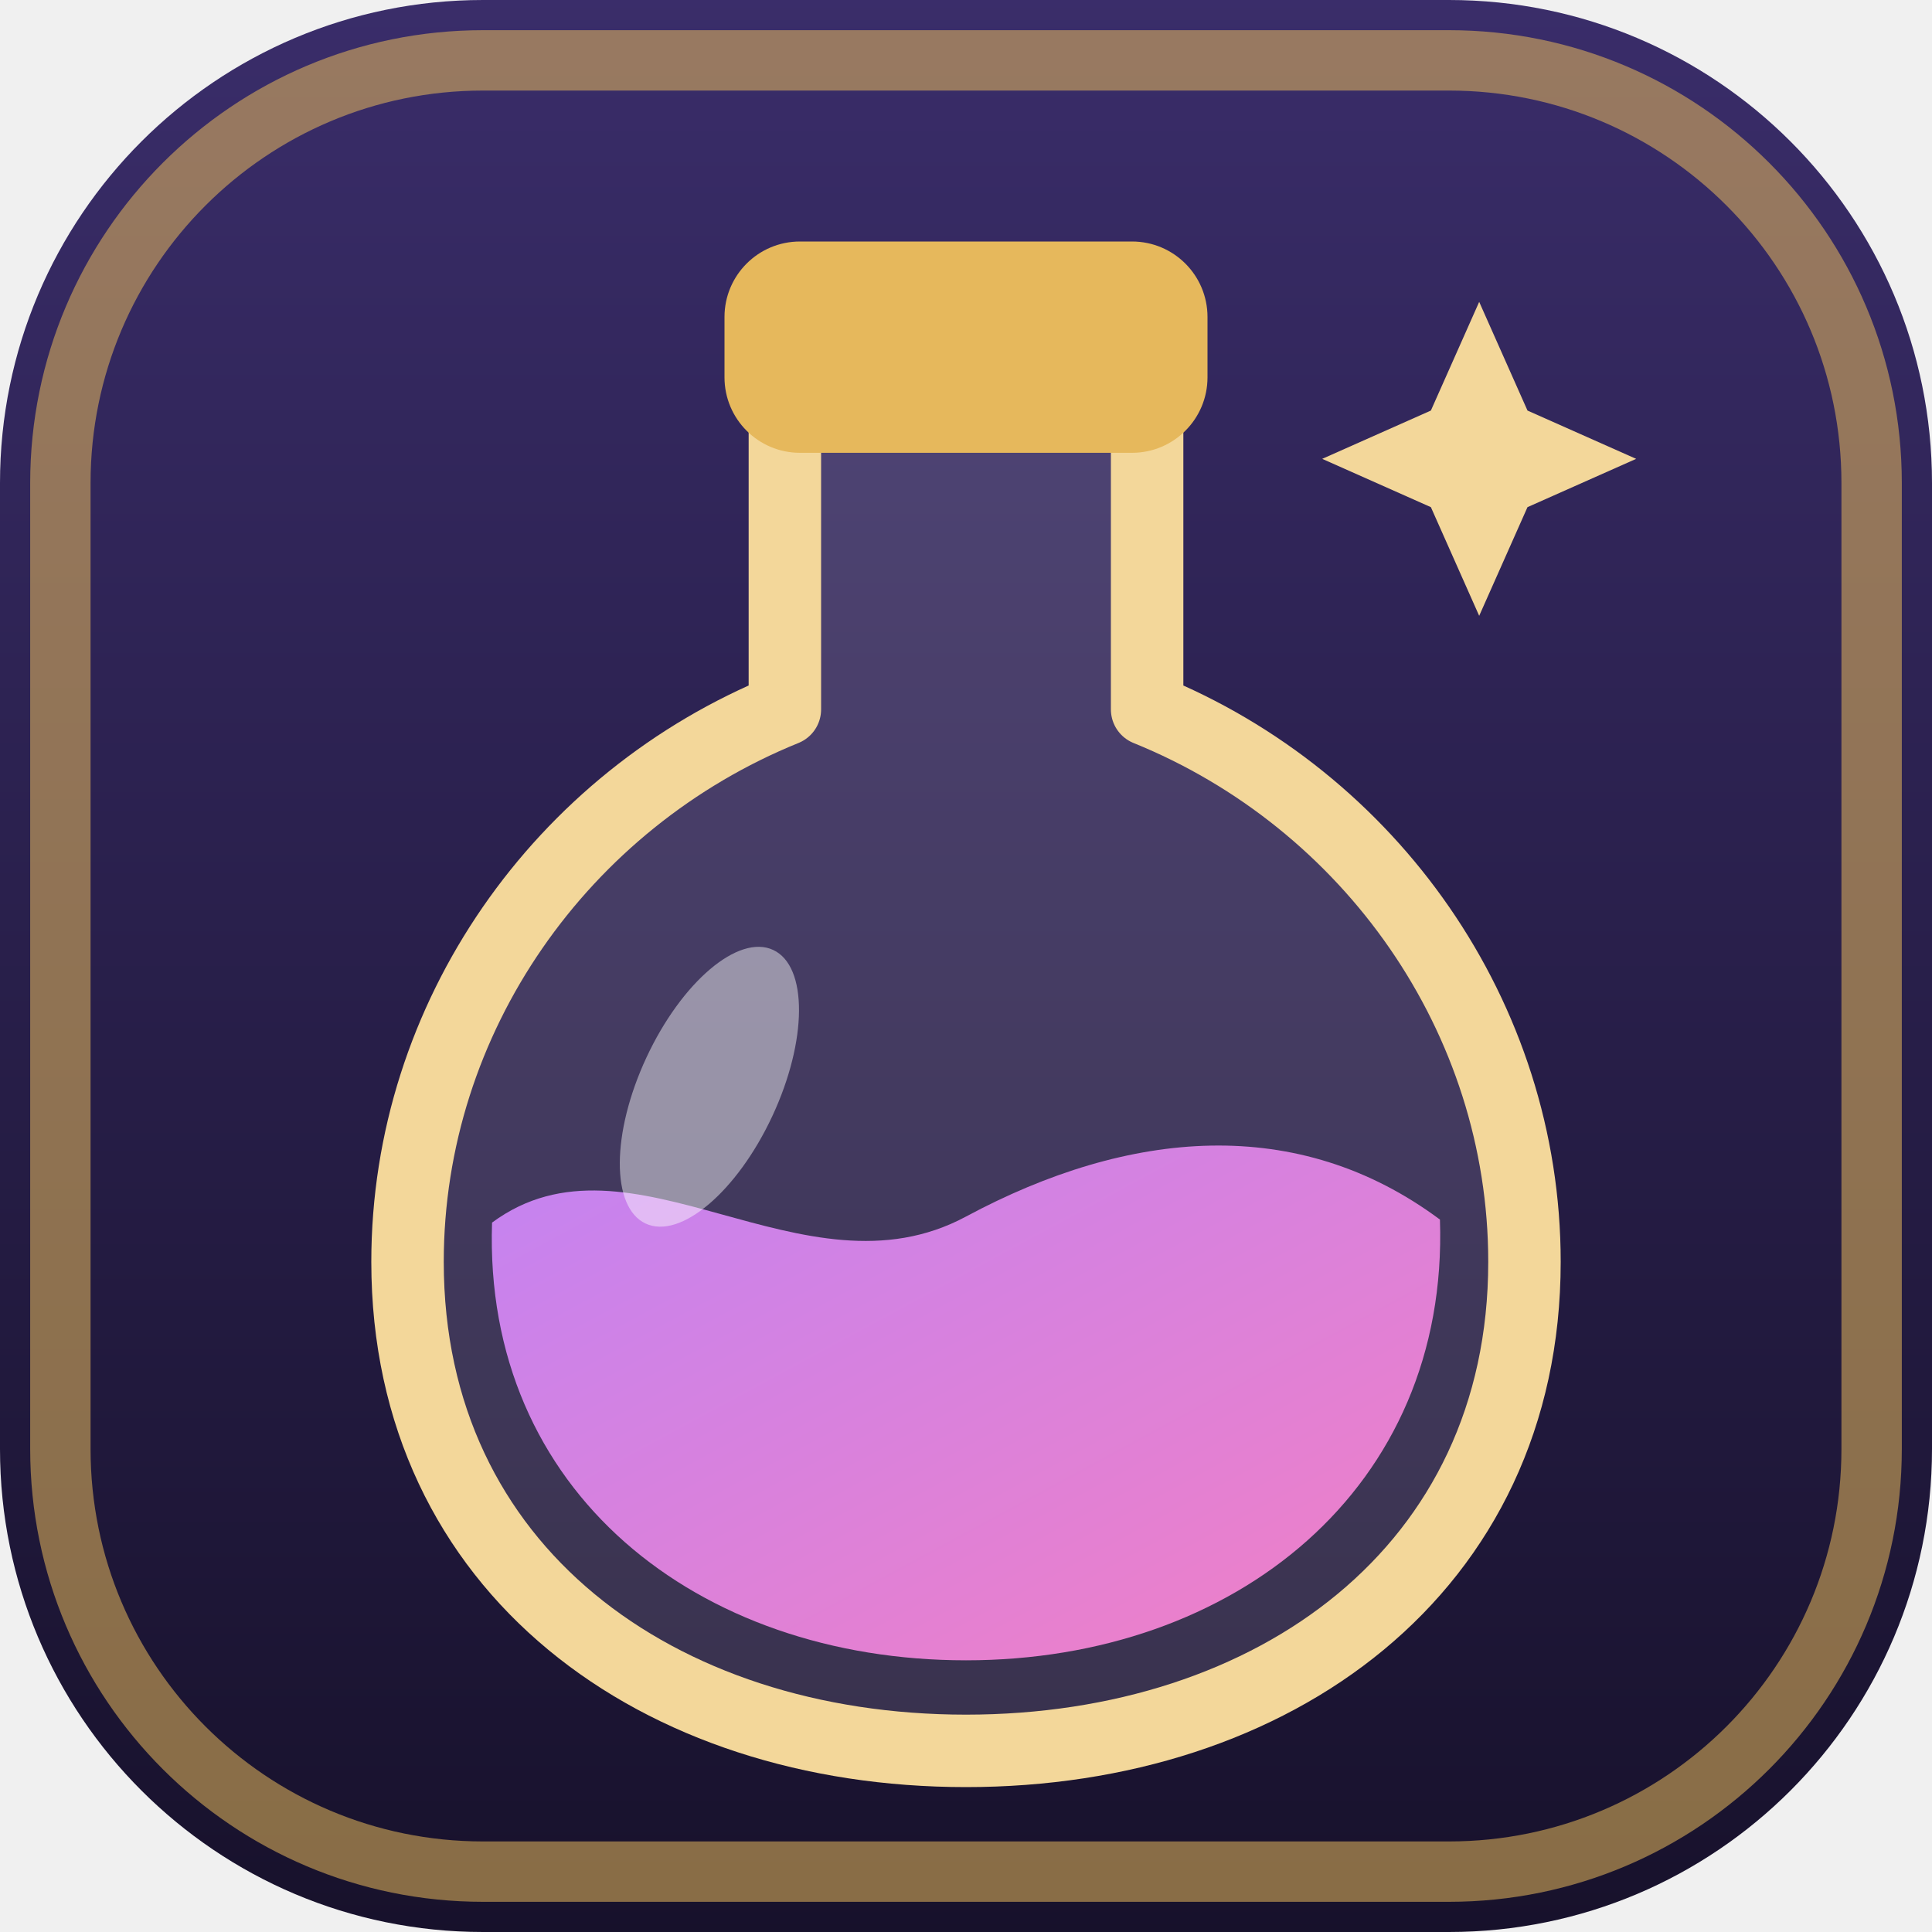
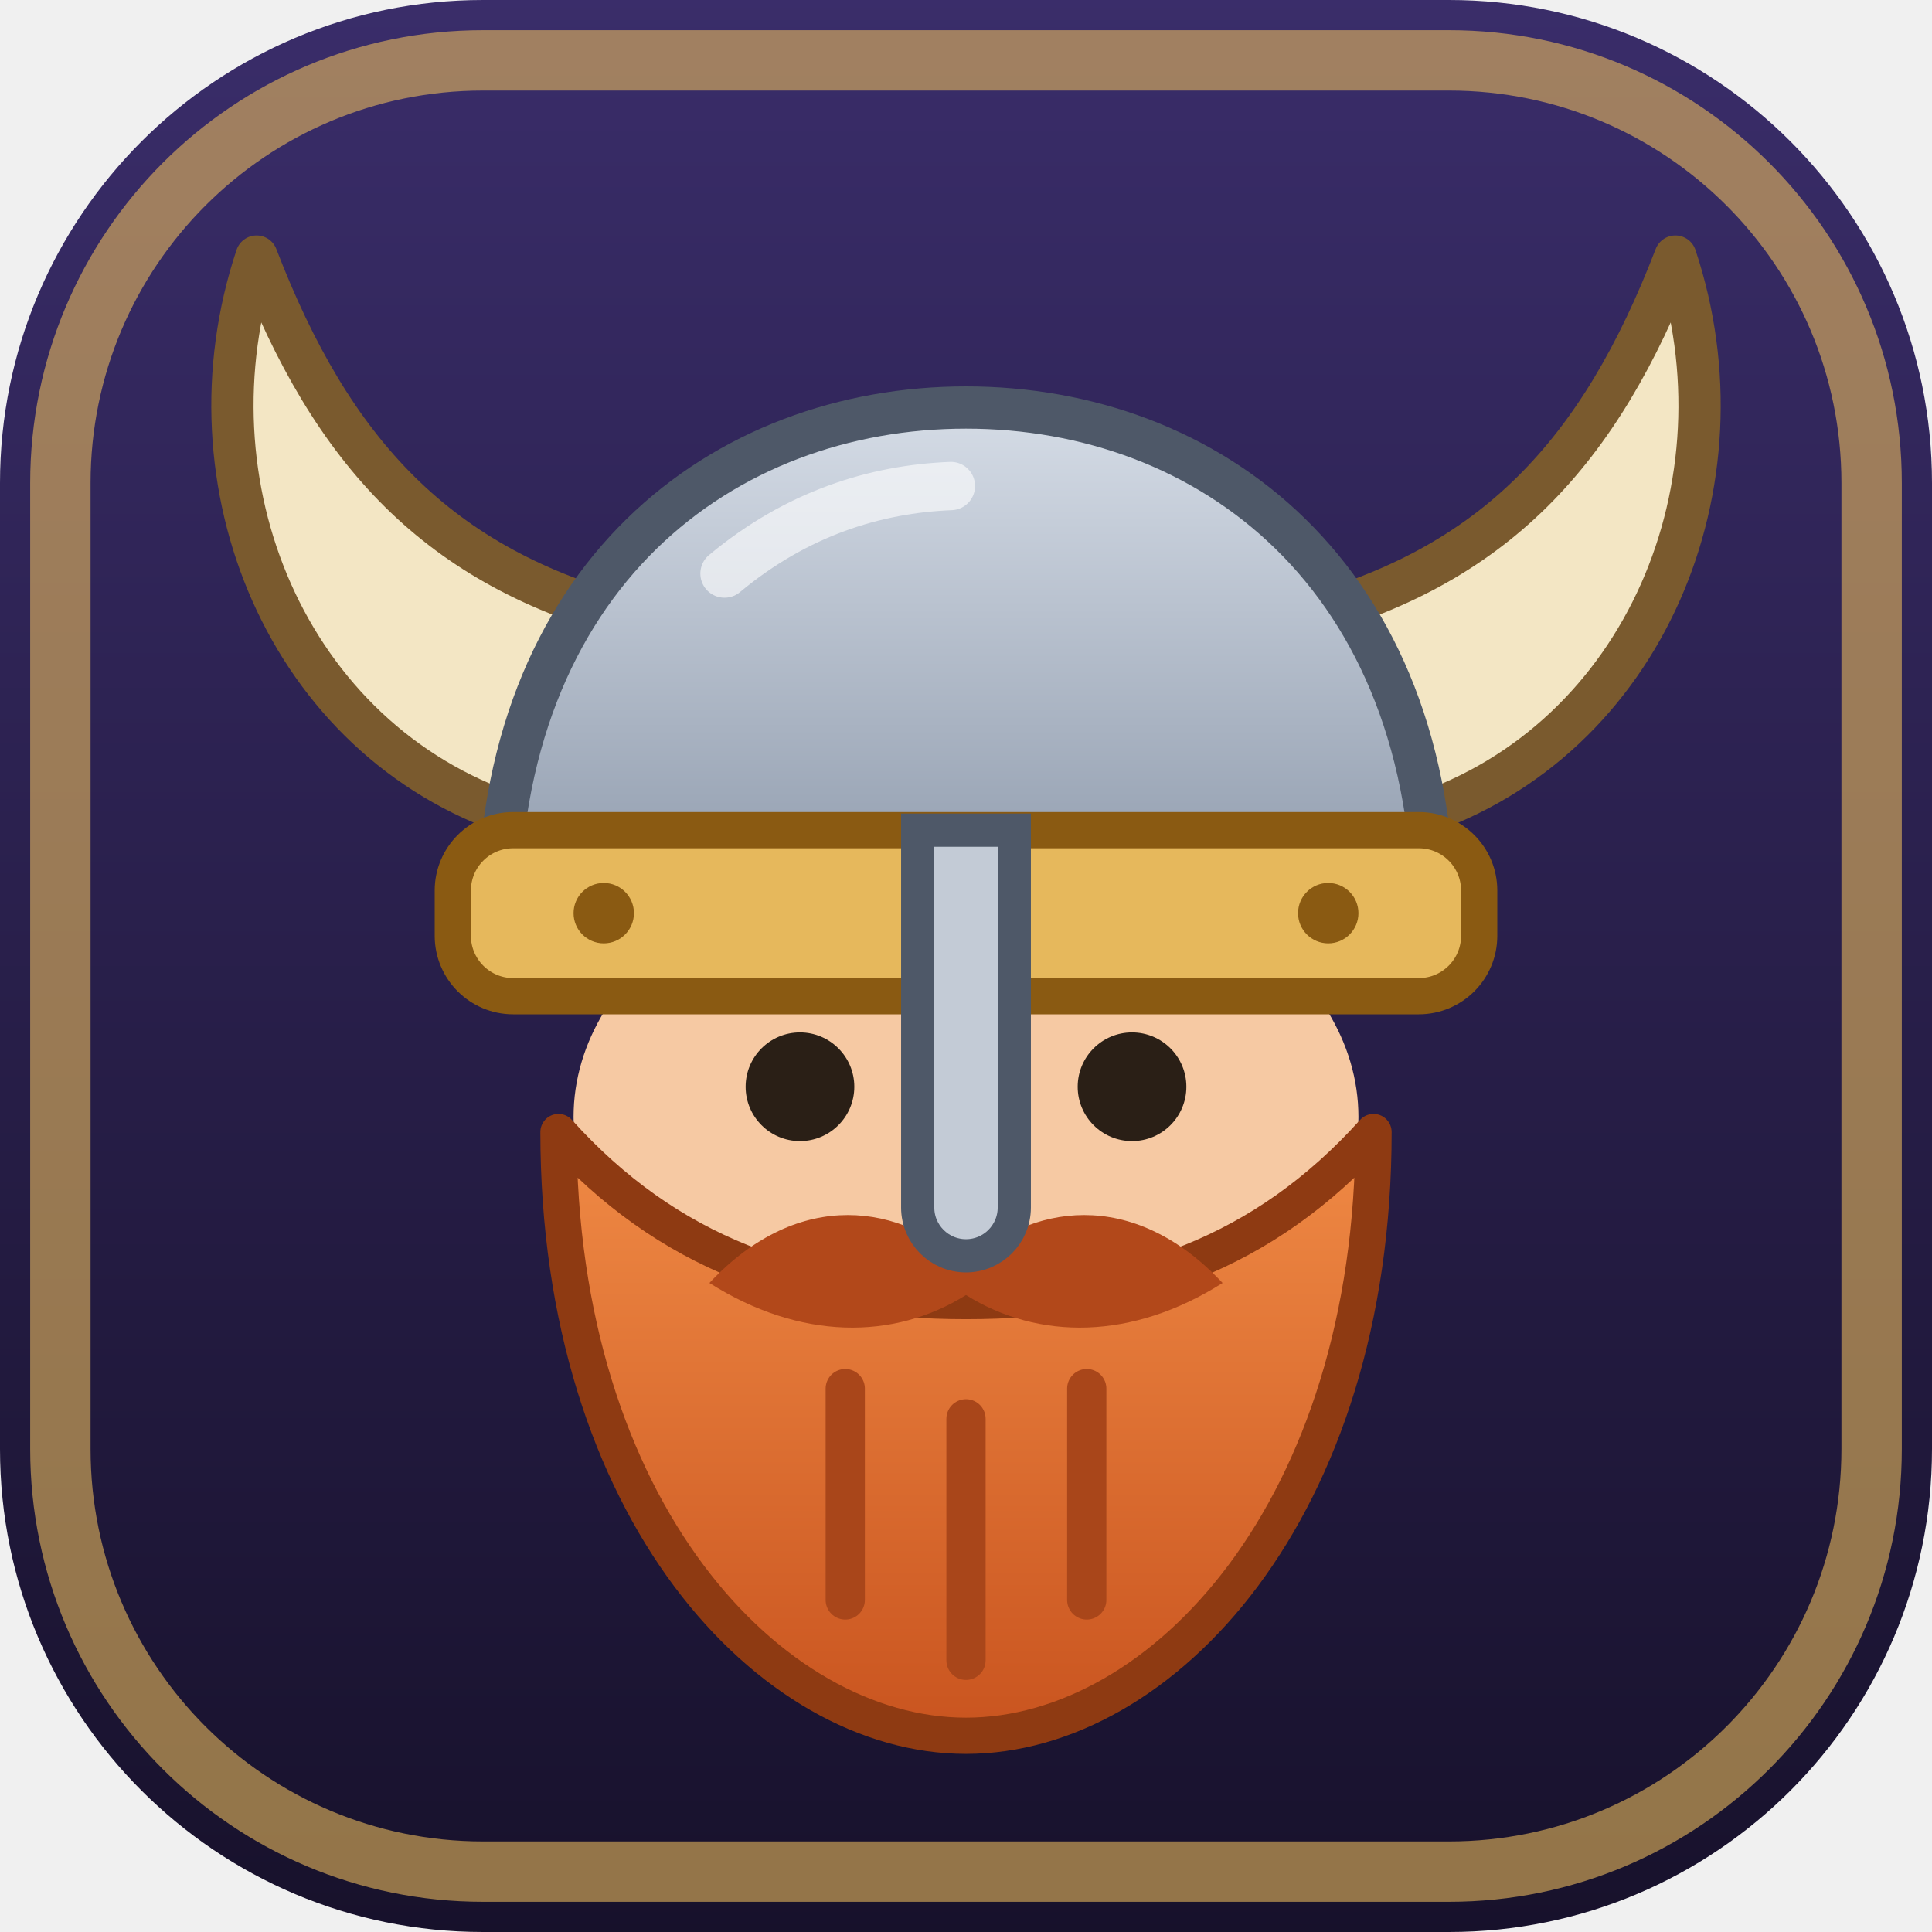
<svg xmlns="http://www.w3.org/2000/svg" viewBox="0 0 64 64">
  <defs>
    <linearGradient id="bg" x1="0" y1="0" x2="0" y2="1">
      <stop offset="0" stop-color="#3A2D6A" />
      <stop offset="1" stop-color="#17112B" />
    </linearGradient>
-     <linearGradient id="potion" x1="0" y1="0" x2="1" y2="1">
-       <stop offset="0" stop-color="#C383F2" />
-       <stop offset="1" stop-color="#F27FC4" />
+     <linearGradient id="helm" x1="0" y1="0" x2="0" y2="1">
+       <stop offset="0" stop-color="#D5DCE6" />
+       <stop offset="1" stop-color="#8D99AB" />
+     </linearGradient>
+     <linearGradient id="beard" x1="0" y1="0" x2="0" y2="1">
+       <stop offset="0" stop-color="#F08A45" />
+       <stop offset="1" stop-color="#C9541F" />
    </linearGradient>
  </defs>
  <rect width="64" height="64" rx="16" fill="url(#bg)" />
-   <rect x="2" y="2" width="60" height="60" rx="14" fill="none" stroke="#E6B85C" stroke-opacity=".55" stroke-width="2" />
-   <path d="M26 13h12v10.5c7.4 3 12.5 10.2 12.5 18.3C50.5 52 42.2 58 32 58S13.5 52 13.5 41.8c0-8.1 5.1-15.3 12.5-18.3z" fill="#F2ECFB" fill-opacity=".14" stroke="#F3D79A" stroke-width="2.4" stroke-linejoin="round" />
-   <path d="M16.3 40.5c4.6-3.4 10.3 2.7 15.7-.2s11-3.4 15.7.1c.3 8.9-6.8 14.6-15.7 14.6s-16-5.6-15.7-14.5z" fill="url(#potion)" />
-   <rect x="24" y="8" width="16" height="7" rx="2.5" fill="#E6B85C" />
-   <ellipse cx="23.5" cy="36" rx="2.3" ry="5" fill="#fff" fill-opacity=".45" transform="rotate(25 23.5 36)" />
-   <path d="M49 10l1.6 3.6 3.6 1.6-3.6 1.6L49 20.4l-1.6-3.6-3.6-1.6 3.6-1.6z" fill="#F3D79A" />
+   <rect x="2" y="2" width="60" height="60" rx="14" fill="none" stroke="#E6B85C" stroke-opacity=".6" stroke-width="2" />
+   <path d="M17 27C9.5 24.5 6 16 8.5 8.5 11 15 14.5 18.8 21 20.5z" fill="#F3E6C4" stroke="#7A5A2E" stroke-width="1.4" stroke-linejoin="round" />
+   <path d="M47 27c7.5-2.5 11-11 8.5-18.5C53 15 49.5 18.8 43 20.5z" fill="#F3E6C4" stroke="#7A5A2E" stroke-width="1.4" stroke-linejoin="round" />
+   <ellipse cx="32" cy="37" rx="13" ry="9" fill="#F6C9A3" />
+   <path d="M18.5 37.5c0 12.5 7 20 13.5 20s13.5-7.5 13.5-20c-3.6 4-8 5.6-13.5 5.6S22.1 41.5 18.5 37.5z" fill="url(#beard)" stroke="#8E3A12" stroke-width="1.2" stroke-linejoin="round" />
+   <path d="M28 46v7M32 47v8M36 46v7" stroke="#A9461A" stroke-width="1.3" stroke-linecap="round" />
+   <path d="M23.5 42.5c3-3.2 6.4-2.6 8.5-.6 2.1-2 5.5-2.6 8.5.6-3 1.9-6.1 1.9-8.5.4-2.4 1.5-5.5 1.5-8.5-.4z" fill="#B2481A" />
+   <circle cx="26.5" cy="36" r="1.8" fill="#2A1F16" />
+   <circle cx="37.5" cy="36" r="1.8" fill="#2A1F16" />
+   <path d="M16.5 30.5C16.5 19 24 13.5 32 13.5S47.5 19 47.5 30.5z" fill="url(#helm)" stroke="#4E5868" stroke-width="1.4" stroke-linejoin="round" />
+   <rect x="15" y="27.5" width="34" height="5.5" rx="2" fill="#E6B85C" stroke="#8A5A12" stroke-width="1.2" />
+   <circle cx="20" cy="30.25" r="1" fill="#8A5A12" />
+   <circle cx="44" cy="30.25" r="1" fill="#8A5A12" />
+   <path d="M30.4 27.5h3.2v12.5a1.6 1.6 0 0 1-3.2 0z" fill="#C3CBD6" stroke="#4E5868" stroke-width="1.1" />
+   <path d="M24 19c2.4-2 5-2.8 7.5-2.9" stroke="#fff" stroke-opacity=".6" stroke-width="1.6" stroke-linecap="round" fill="none" />
</svg>
